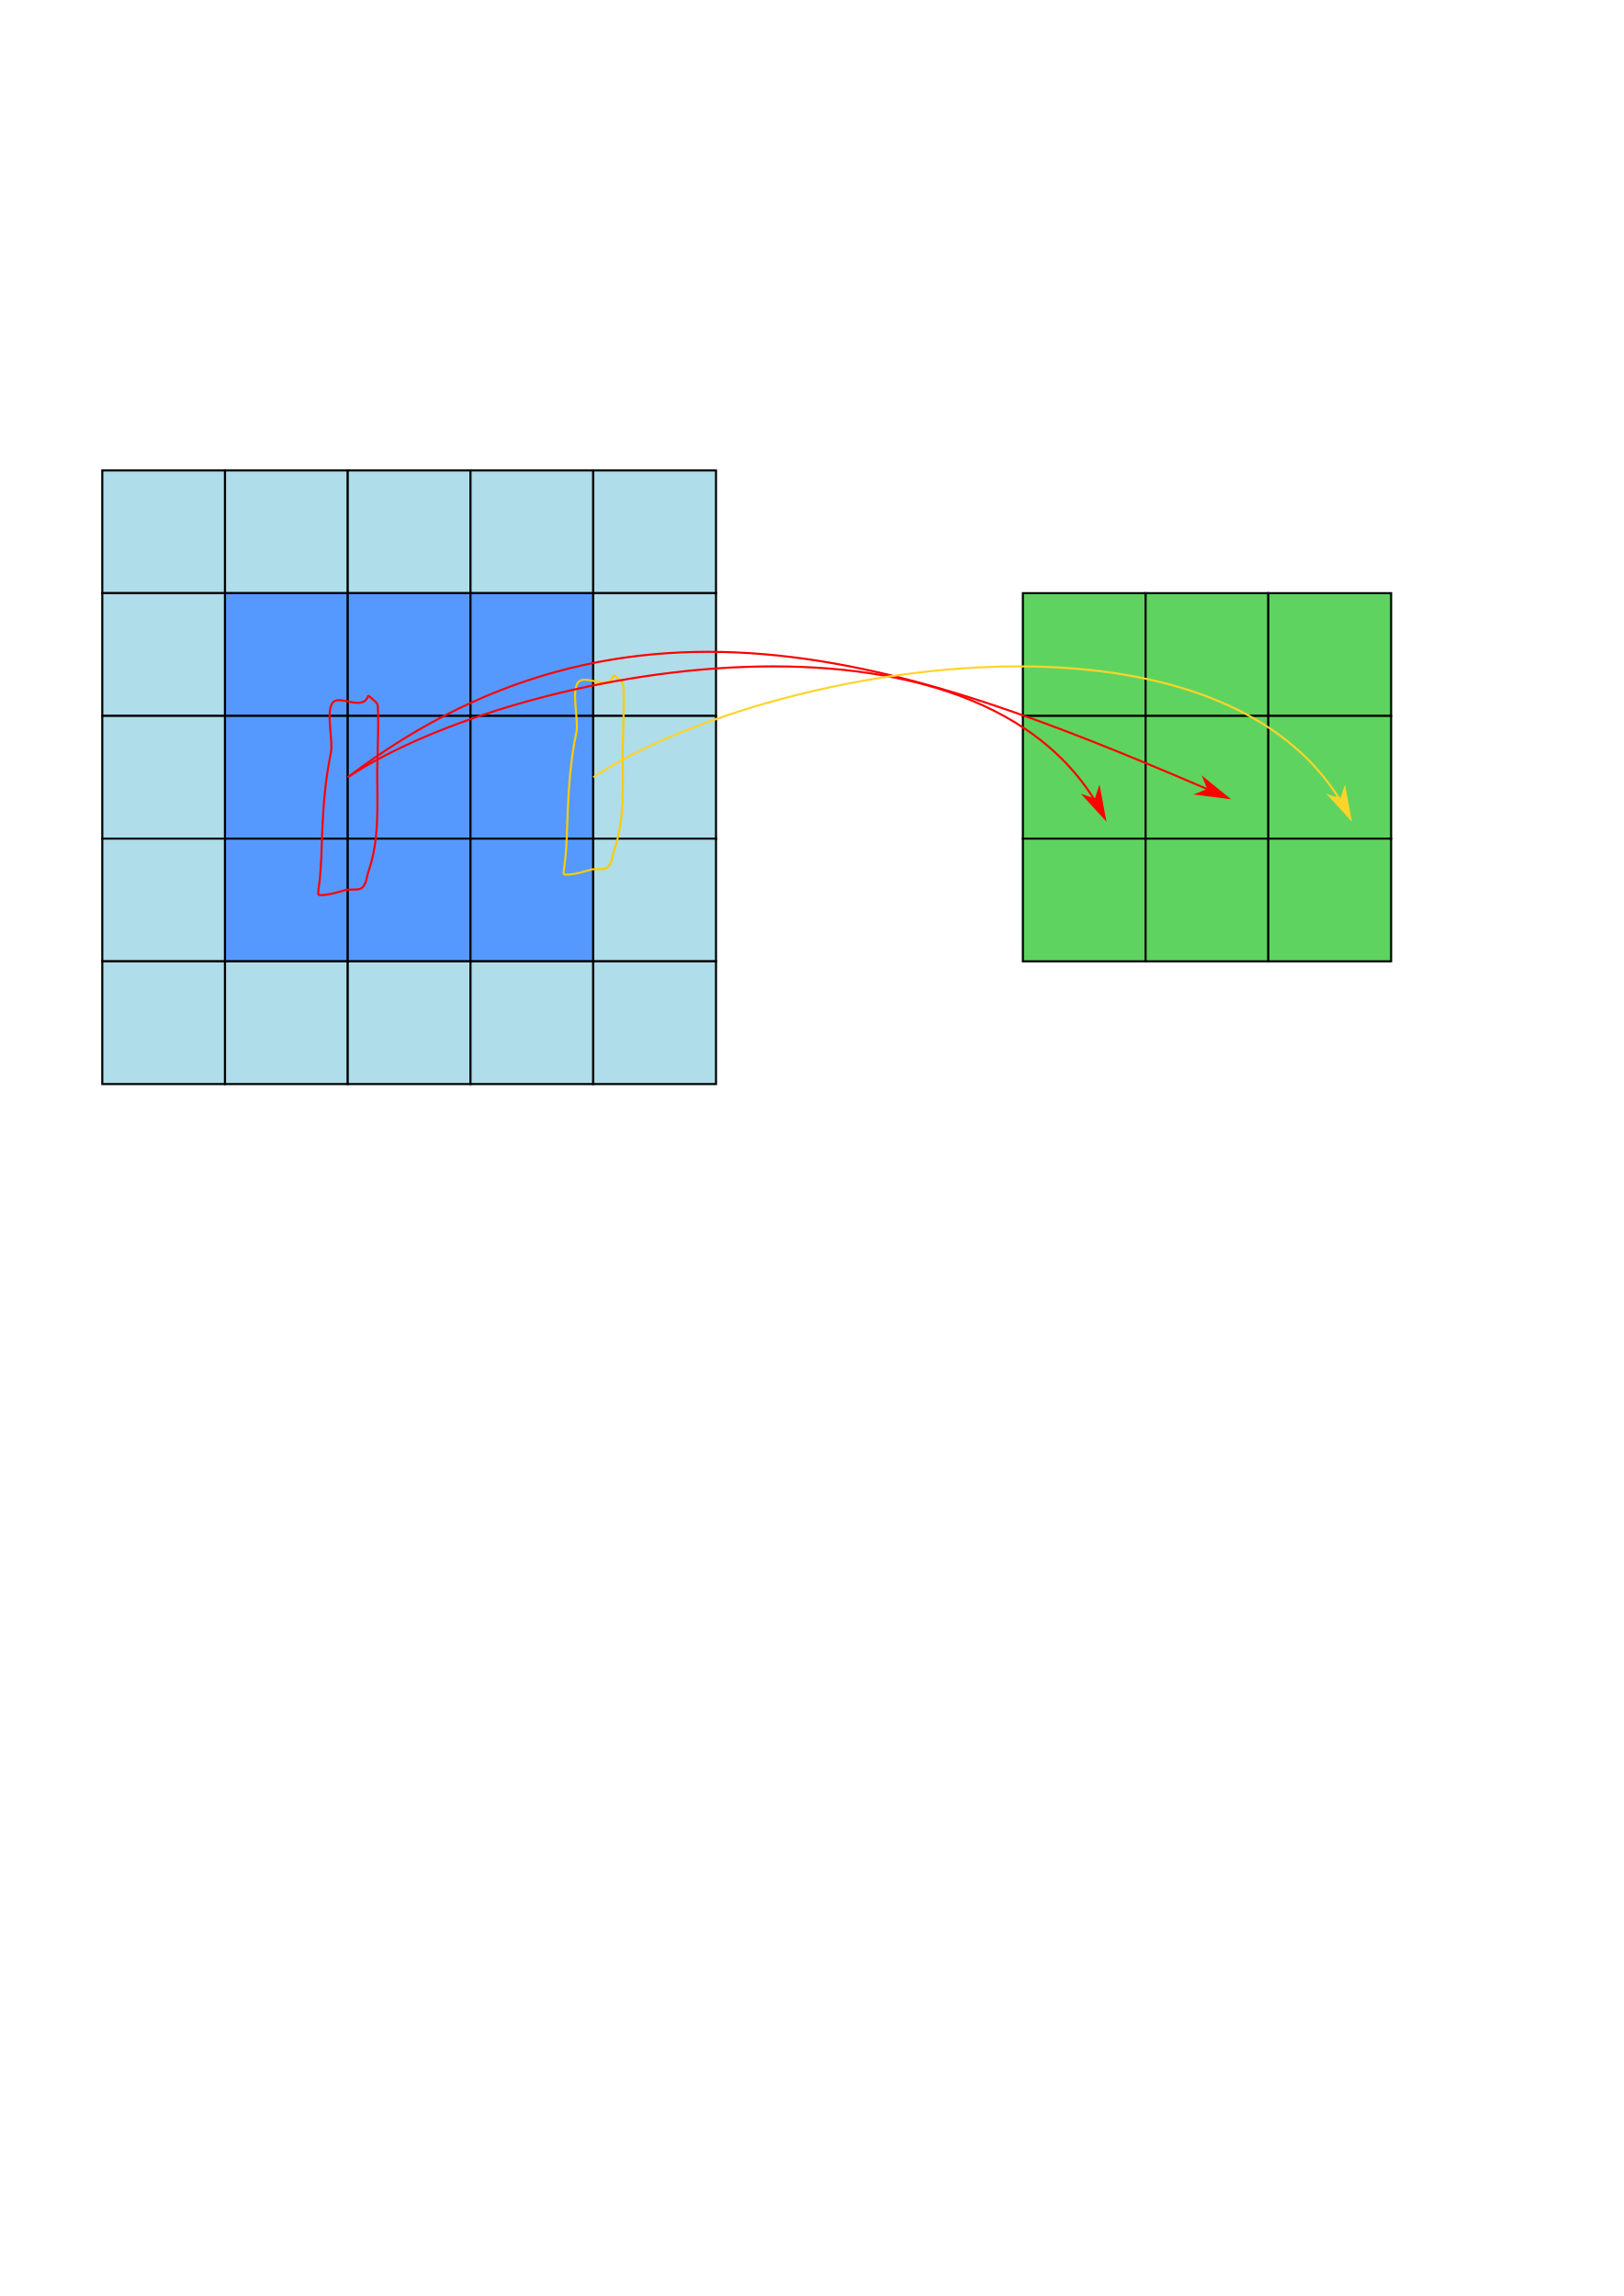
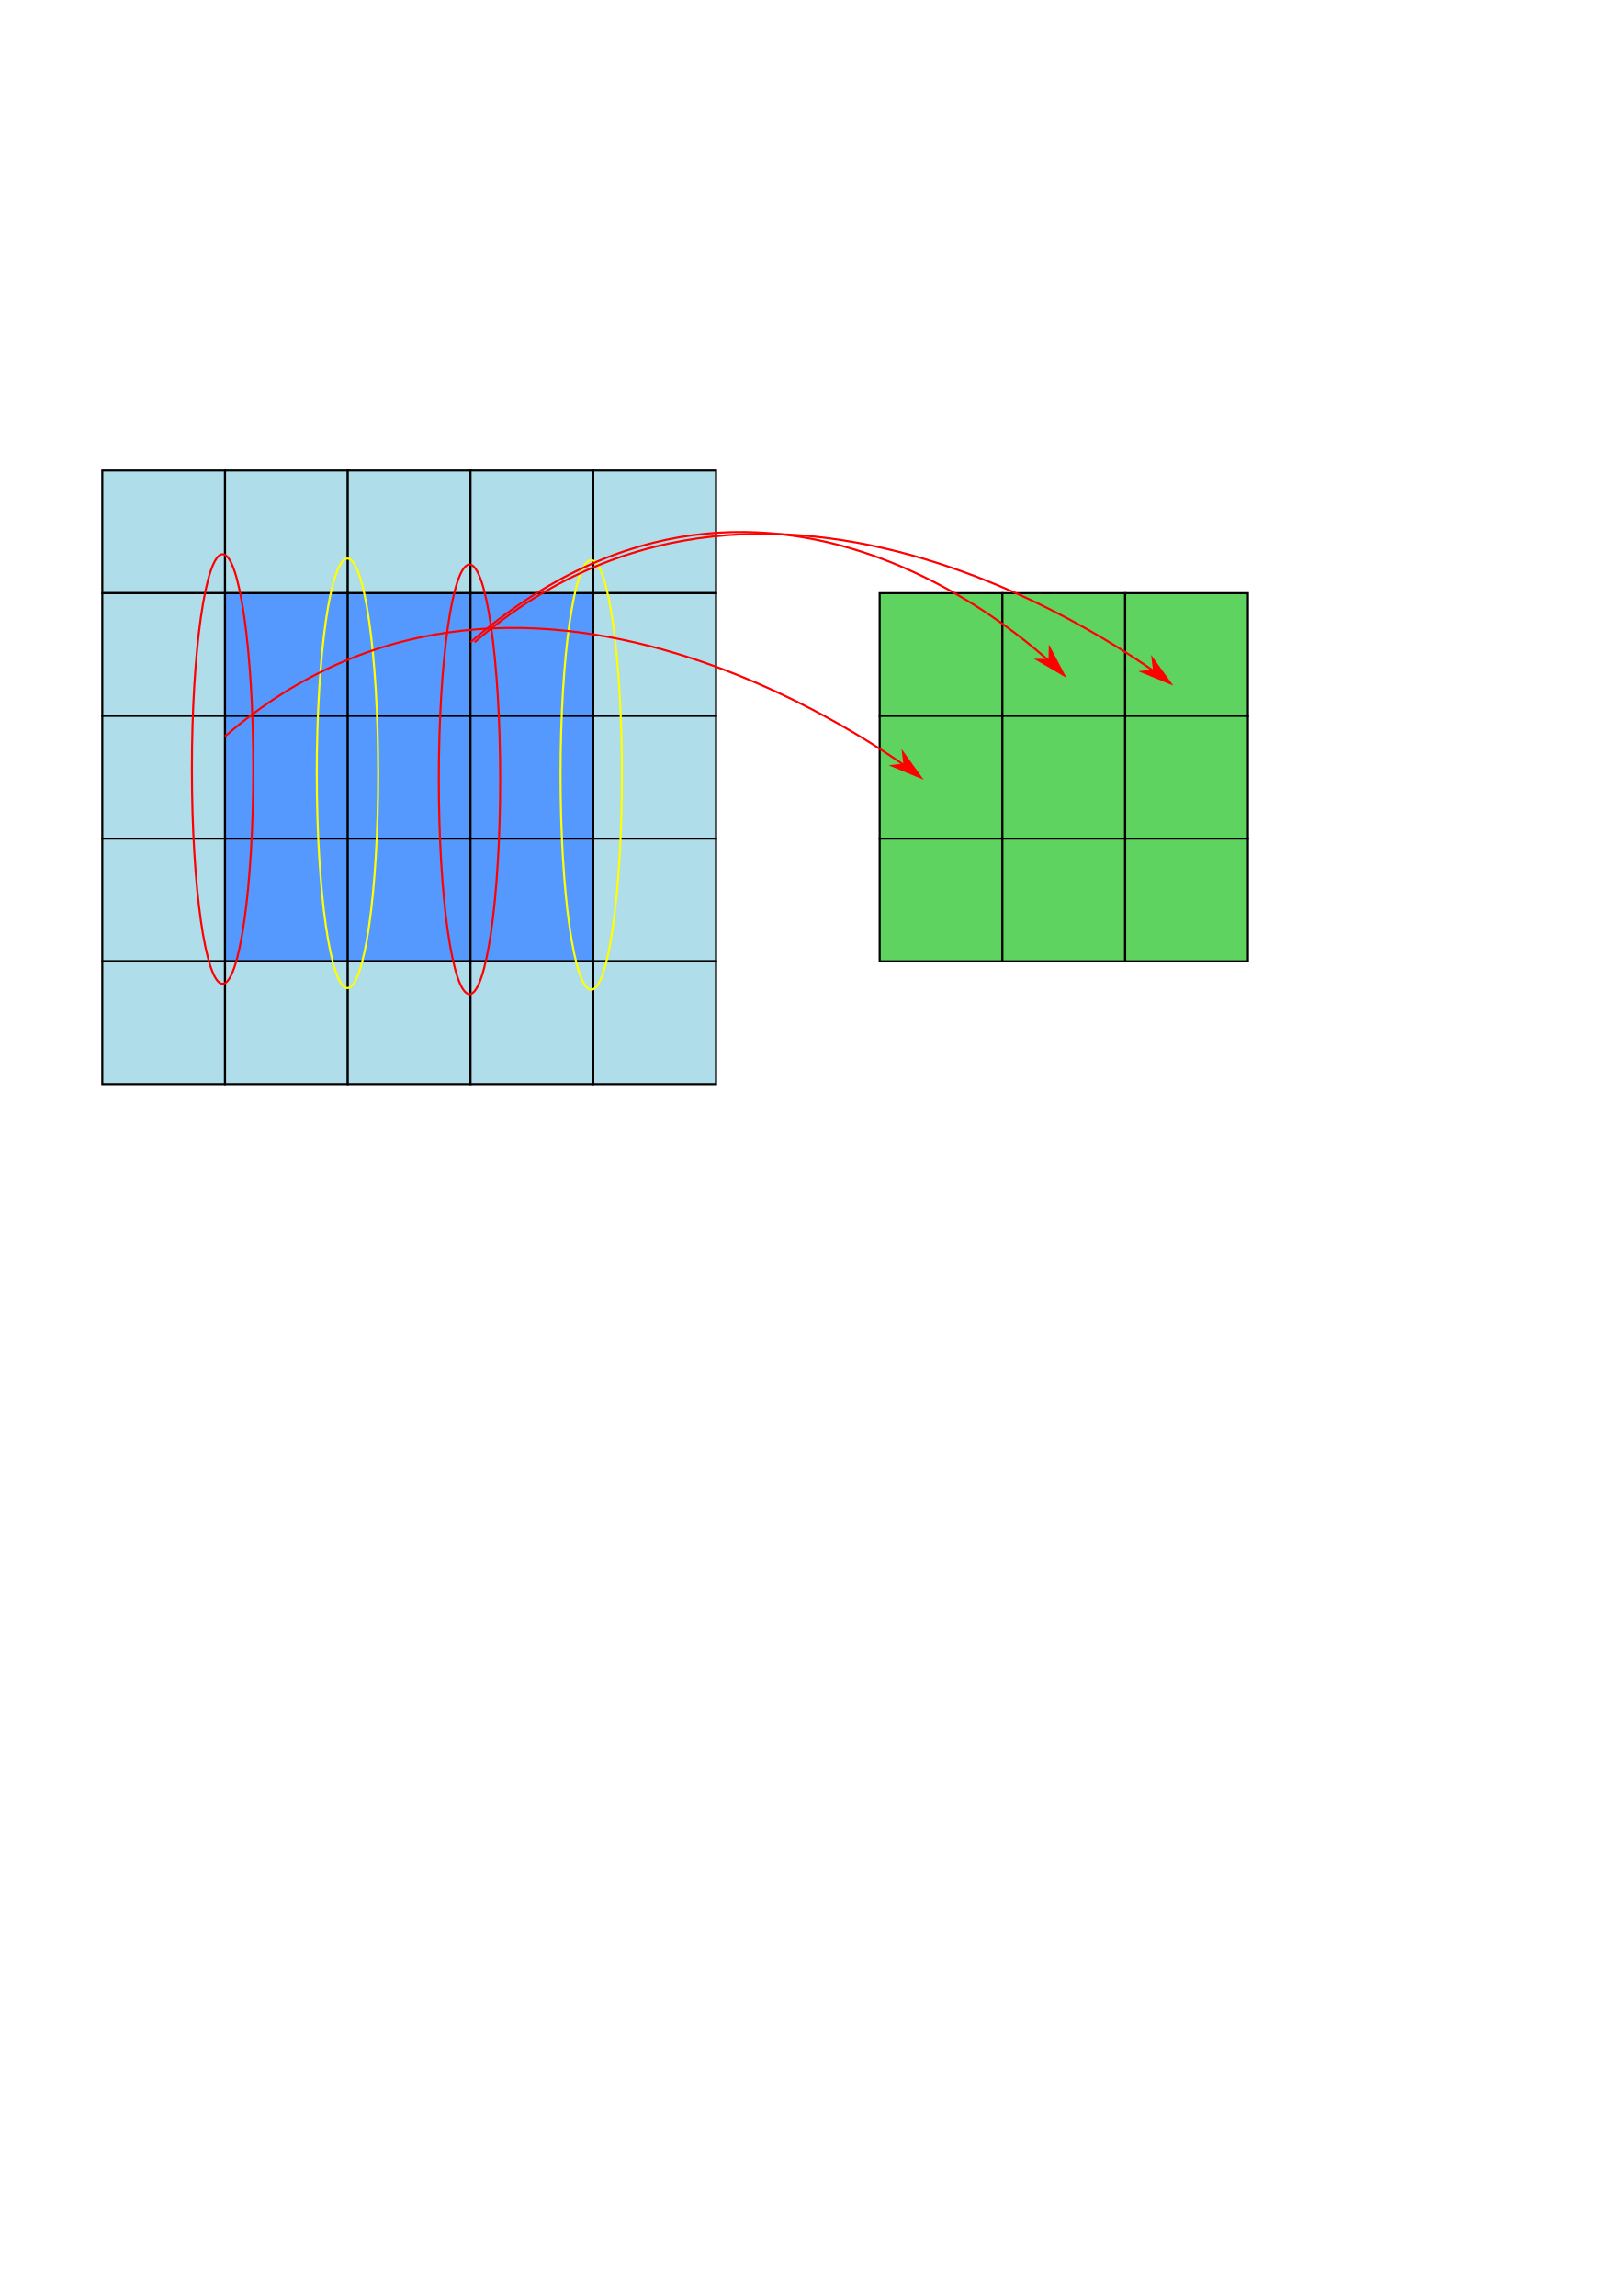
<svg xmlns="http://www.w3.org/2000/svg" width="210mm" height="297mm" viewBox="0 0 210 297" version="1.1" id="svg8">
  <defs id="defs2">
    <marker style="overflow:visible;" id="Arrow1Lend" refX="0.0" refY="0.0" orient="auto">
      <path transform="scale(0.8) rotate(180) translate(12.5,0)" style="fill-rule:evenodd;stroke:#ff0000;stroke-width:1pt;stroke-opacity:1;fill:#ff0000;fill-opacity:1" d="M 0.0,0.0 L 5.0,-5.0 L -12.5,0.0 L 5.0,5.0 L 0.0,0.0 z " id="path1071" />
    </marker>
-     <marker style="overflow:visible" id="Arrow1Lend-7" refX="0" refY="0" orient="auto">
-       <path transform="matrix(-0.8,0,0,-0.8,-10,0)" style="fill:#ff0000;fill-opacity:1;fill-rule:evenodd;stroke:#ff0000;stroke-width:1pt;stroke-opacity:1" d="M 0,0 5,-5 -12.5,0 5,5 Z" id="path1071-6" />
+     <marker style="overflow:visible" id="Arrow1Lend-8" refX="0" refY="0" orient="auto">
+       <path transform="matrix(-0.8,0,0,-0.8,-10,0)" style="fill:#ff0000;fill-opacity:1;fill-rule:evenodd;stroke:#ff0000;stroke-width:1pt;stroke-opacity:1" d="M 0,0 5,-5 -12.5,0 5,5 Z" id="path1071-7" />
    </marker>
-     <marker style="overflow:visible" id="Arrow1Lend-7-3" refX="0" refY="0" orient="auto">
-       <path transform="matrix(-0.8,0,0,-0.8,-10,0)" style="fill:#ffd42a;fill-opacity:1;fill-rule:evenodd;stroke:#ffd42a;stroke-width:1pt;stroke-opacity:1" d="M 0,0 5,-5 -12.5,0 5,5 Z" id="path1071-6-3" />
-     </marker>
-     <marker style="overflow:visible" id="Arrow1Lend-2" refX="0" refY="0" orient="auto">
-       <path transform="matrix(-0.8,0,0,-0.8,-10,0)" style="fill:#ffd42a;fill-opacity:1;fill-rule:evenodd;stroke:#ffd42a;stroke-width:1pt;stroke-opacity:1" d="M 0,0 5,-5 -12.5,0 5,5 Z" id="path1071-5" />
+     <marker style="overflow:visible" id="Arrow1Lend-8-3" refX="0" refY="0" orient="auto">
+       <path transform="matrix(-0.8,0,0,-0.8,-10,0)" style="fill:#ff0000;fill-opacity:1;fill-rule:evenodd;stroke:#ff0000;stroke-width:1pt;stroke-opacity:1" d="M 0,0 5,-5 -12.5,0 5,5 Z" id="path1071-7-6" />
    </marker>
  </defs>
  <g id="layer1">
    <rect style="fill:#afdde9;fill-rule:evenodd;stroke-width:0.265;stroke:#000000" id="rect12" width="15.875" height="15.875" x="13.229" y="60.854" />
    <rect style="fill:#afdde9;fill-rule:evenodd;stroke:#000000;stroke-width:0.265" id="rect12-2" width="15.875" height="15.875" x="29.104" y="60.854" />
    <rect style="fill:#afdde9;fill-rule:evenodd;stroke:#000000;stroke-width:0.265" id="rect12-2-8" width="15.875" height="15.875" x="44.979" y="60.854" />
    <rect style="fill:#afdde9;fill-rule:evenodd;stroke:#000000;stroke-width:0.265" id="rect12-2-8-6" width="15.875" height="15.875" x="60.854" y="60.854" />
    <rect style="fill:#afdde9;fill-rule:evenodd;stroke:#000000;stroke-width:0.265" id="rect12-2-8-6-0" width="15.875" height="15.875" x="76.729" y="60.854" />
    <rect style="fill:#afdde9;fill-rule:evenodd;stroke:#000000;stroke-width:0.265" id="rect12-9" width="15.875" height="15.875" x="13.229" y="76.729" />
    <rect style="fill:#5599ff;fill-rule:evenodd;stroke:#000000;stroke-width:0.265" id="rect12-2-7" width="15.875" height="15.875" x="29.104" y="76.729" />
    <rect style="fill:#5599ff;fill-rule:evenodd;stroke:#000000;stroke-width:0.265" id="rect12-2-8-7" width="15.875" height="15.875" x="44.979" y="76.729" />
    <rect style="fill:#5599ff;fill-rule:evenodd;stroke:#000000;stroke-width:0.265" id="rect12-2-8-6-3" width="15.875" height="15.875" x="60.854" y="76.729" />
    <rect style="fill:#afdde9;fill-rule:evenodd;stroke:#000000;stroke-width:0.265" id="rect12-2-8-6-0-7" width="15.875" height="15.875" x="76.729" y="76.729" />
    <rect style="fill:#afdde9;fill-rule:evenodd;stroke:#000000;stroke-width:0.265" id="rect12-9-6" width="15.875" height="15.875" x="13.229" y="92.604" />
    <rect style="fill:#5599ff;fill-rule:evenodd;stroke:#000000;stroke-width:0.265" id="rect12-2-7-4" width="15.875" height="15.875" x="29.104" y="92.604" />
    <rect style="fill:#5599ff;fill-rule:evenodd;stroke:#000000;stroke-width:0.265" id="rect12-2-8-7-6" width="15.875" height="15.875" x="44.979" y="92.604" />
    <rect style="fill:#5599ff;fill-rule:evenodd;stroke:#000000;stroke-width:0.265" id="rect12-2-8-6-3-5" width="15.875" height="15.875" x="60.854" y="92.604" />
    <rect style="fill:#afdde9;fill-rule:evenodd;stroke:#000000;stroke-width:0.265" id="rect12-2-8-6-0-7-2" width="15.875" height="15.875" x="76.729" y="92.604" />
    <rect style="fill:#afdde9;fill-rule:evenodd;stroke:#000000;stroke-width:0.265" id="rect12-9-66" width="15.875" height="15.875" x="13.229" y="108.479" />
    <rect style="fill:#5599ff;fill-rule:evenodd;stroke:#000000;stroke-width:0.265" id="rect12-2-7-43" width="15.875" height="15.875" x="29.104" y="108.479" />
    <rect style="fill:#5599ff;fill-rule:evenodd;stroke:#000000;stroke-width:0.265" id="rect12-2-8-7-3" width="15.875" height="15.875" x="44.979" y="108.479" />
    <rect style="fill:#5599ff;fill-rule:evenodd;stroke:#000000;stroke-width:0.265" id="rect12-2-8-6-3-4" width="15.875" height="15.875" x="60.854" y="108.479" />
    <rect style="fill:#afdde9;fill-rule:evenodd;stroke:#000000;stroke-width:0.265" id="rect12-2-8-6-0-7-0" width="15.875" height="15.875" x="76.729" y="108.479" />
    <rect style="fill:#afdde9;fill-rule:evenodd;stroke:#000000;stroke-width:0.265" id="rect12-9-5" width="15.875" height="15.875" x="13.229" y="124.354" />
    <rect style="fill:#afdde9;fill-rule:evenodd;stroke:#000000;stroke-width:0.265" id="rect12-2-7-5" width="15.875" height="15.875" x="29.104" y="124.354" />
    <rect style="fill:#afdde9;fill-rule:evenodd;stroke:#000000;stroke-width:0.265" id="rect12-2-8-7-67" width="15.875" height="15.875" x="44.979" y="124.354" />
    <rect style="fill:#afdde9;fill-rule:evenodd;stroke:#000000;stroke-width:0.265" id="rect12-2-8-6-3-0" width="15.875" height="15.875" x="60.854" y="124.354" />
    <rect style="fill:#afdde9;fill-rule:evenodd;stroke:#000000;stroke-width:0.265" id="rect12-2-8-6-0-7-05" width="15.875" height="15.875" x="76.729" y="124.354" />
-     <g id="g241" transform="translate(15.87498,21.16667)">
-       <rect style="fill:#5fd35f;fill-rule:evenodd;stroke:#000000;stroke-width:0.265" id="rect12-2-7-6" width="15.875" height="15.875" x="116.417" y="55.562" />
-       <rect style="fill:#5fd35f;fill-rule:evenodd;stroke:#000000;stroke-width:0.265" id="rect12-2-8-7-4" width="15.875" height="15.875" x="132.292" y="55.562" />
-       <rect style="fill:#5fd35f;fill-rule:evenodd;stroke:#000000;stroke-width:0.265" id="rect12-2-8-6-3-1" width="15.875" height="15.875" x="148.167" y="55.562" />
-       <rect style="fill:#5fd35f;fill-rule:evenodd;stroke:#000000;stroke-width:0.265" id="rect12-2-7-4-8" width="15.875" height="15.875" x="116.417" y="71.438" />
-       <rect style="fill:#5fd35f;fill-rule:evenodd;stroke:#000000;stroke-width:0.265" id="rect12-2-8-7-6-4" width="15.875" height="15.875" x="132.292" y="71.438" />
-       <rect style="fill:#5fd35f;fill-rule:evenodd;stroke:#000000;stroke-width:0.265" id="rect12-2-8-6-3-5-8" width="15.875" height="15.875" x="148.167" y="71.438" />
-       <rect style="fill:#5fd35f;fill-rule:evenodd;stroke:#000000;stroke-width:0.265" id="rect12-2-7-43-0" width="15.875" height="15.875" x="116.417" y="87.312" />
-       <rect style="fill:#5fd35f;fill-rule:evenodd;stroke:#000000;stroke-width:0.265" id="rect12-2-8-7-3-3" width="15.875" height="15.875" x="132.292" y="87.312" />
-       <rect style="fill:#5fd35f;fill-rule:evenodd;stroke:#000000;stroke-width:0.265" id="rect12-2-8-6-3-4-7" width="15.875" height="15.875" x="148.167" y="87.312" />
-     </g>
-     <path style="fill:none;stroke:#ff0000;stroke-width:0.265px;stroke-linecap:butt;stroke-linejoin:miter;stroke-opacity:1" d="m 47.625,89.958 c -0.619,2.169 -3.698,-0.178 -4.587,0.927 -0.945,1.174 0.09,4.884 -0.252,6.54 -0.723,3.497 -0.967,6.749 -1.116,10.29 -0.09,2.119 -0.101,4.285 -0.357,6.391 -0.072,0.591 -0.225,1.601 -0.134,1.632 0.78,0.267 3.468,-0.6 3.517,-0.612 0.531,-0.126 1.439,0.045 1.909,-0.161 0.768,-0.337 0.789,-1.487 1.064,-2.28 1.422,-4.106 1.116,-8.436 1.116,-12.701 0,-1.094 0.29,-8.582 0,-8.96 -0.32,-0.416 -0.773,-0.711 -1.159,-1.066" id="path213" />
-     <path style="fill:none;stroke:#ffcc00;stroke-width:0.265px;stroke-linecap:butt;stroke-linejoin:miter;stroke-opacity:1" d="m 79.375,87.312 c -0.619,2.169 -3.698,-0.178 -4.587,0.927 -0.945,1.174 0.09,4.884 -0.252,6.54 -0.723,3.497 -0.967,6.749 -1.116,10.29 -0.09,2.119 -0.101,4.285 -0.357,6.391 -0.072,0.591 -0.225,1.601 -0.134,1.632 0.78,0.267 3.468,-0.6 3.517,-0.612 0.531,-0.126 1.439,0.045 1.909,-0.161 0.768,-0.337 0.789,-1.487 1.064,-2.28 1.422,-4.106 1.116,-8.436 1.116,-12.701 0,-1.094 0.29,-8.582 0,-8.96 C 80.214,87.963 79.761,87.668 79.375,87.312" id="path213-9" />
-     <path style="fill:none;stroke:#ff0000;stroke-width:0.265;stroke-linecap:butt;stroke-linejoin:miter;stroke-miterlimit:4;stroke-dasharray:none;stroke-opacity:1;marker-end:url(#Arrow1Lend)" d="M 44.979,100.542 C 66.645,86.185 127.496,75.075 142.875,105.833" id="path243" />
-     <path style="fill:none;stroke:#ff0000;stroke-width:0.265;stroke-linecap:butt;stroke-linejoin:miter;stroke-miterlimit:4;stroke-dasharray:none;stroke-opacity:1;marker-end:url(#Arrow1Lend-7)" d="M 44.979,100.542 C 83.286,71.419 121.708,87.312 158.75,103.188" id="path243-5" />
-     <path style="fill:none;stroke:#ffd42a;stroke-width:0.265;stroke-linecap:butt;stroke-linejoin:miter;stroke-miterlimit:4;stroke-dasharray:none;stroke-opacity:1;marker-end:url(#Arrow1Lend-2)" d="M 76.729,100.542 C 98.395,86.185 159.246,75.075 174.625,105.833" id="path243-1" />
+     <rect style="fill:#5fd35f;fill-rule:evenodd;stroke:#000000;stroke-width:0.265" id="rect12-2-7-6" width="15.875" height="15.875" x="113.771" y="76.729" />
+     <rect style="fill:#5fd35f;fill-rule:evenodd;stroke:#000000;stroke-width:0.265" id="rect12-2-8-7-4" width="15.875" height="15.875" x="129.646" y="76.729" />
+     <rect style="fill:#5fd35f;fill-rule:evenodd;stroke:#000000;stroke-width:0.265" id="rect12-2-8-6-3-1" width="15.875" height="15.875" x="145.521" y="76.729" />
+     <rect style="fill:#5fd35f;fill-rule:evenodd;stroke:#000000;stroke-width:0.265" id="rect12-2-7-4-8" width="15.875" height="15.875" x="113.771" y="92.604" />
+     <rect style="fill:#5fd35f;fill-rule:evenodd;stroke:#000000;stroke-width:0.265" id="rect12-2-8-7-6-4" width="15.875" height="15.875" x="129.646" y="92.604" />
+     <rect style="fill:#5fd35f;fill-rule:evenodd;stroke:#000000;stroke-width:0.265" id="rect12-2-8-6-3-5-8" width="15.875" height="15.875" x="145.521" y="92.604" />
+     <rect style="fill:#5fd35f;fill-rule:evenodd;stroke:#000000;stroke-width:0.265" id="rect12-2-7-43-0" width="15.875" height="15.875" x="113.771" y="108.479" />
+     <rect style="fill:#5fd35f;fill-rule:evenodd;stroke:#000000;stroke-width:0.265" id="rect12-2-8-7-3-3" width="15.875" height="15.875" x="129.646" y="108.479" />
+     <rect style="fill:#5fd35f;fill-rule:evenodd;stroke:#000000;stroke-width:0.265" id="rect12-2-8-6-3-4-7" width="15.875" height="15.875" x="145.521" y="108.479" />
+     <ellipse style="fill:none;stroke:#ff0000;stroke-width:0.265;stroke-miterlimit:4;stroke-dasharray:none" id="path1581" cx="28.789" cy="99.474" rx="3.969" ry="27.781" />
+     <ellipse style="fill:none;stroke:#ff0000;stroke-width:0.265;stroke-miterlimit:4;stroke-dasharray:none" id="path1581-2" cx="60.721" cy="100.807" rx="3.969" ry="27.781" />
+     <ellipse style="fill:none;stroke:#ffff00;stroke-width:0.265;stroke-miterlimit:4;stroke-dasharray:none" id="path1581-2-5" cx="44.94" cy="100.028" rx="3.969" ry="27.781" />
+     <ellipse style="fill:none;stroke:#ffff00;stroke-width:0.265;stroke-miterlimit:4;stroke-dasharray:none" id="path1581-2-5-2" cx="76.465" cy="100.239" rx="3.969" ry="27.781" />
+     <path style="fill:none;stroke:#ff0000;stroke-width:0.265;stroke-linecap:butt;stroke-linejoin:miter;stroke-opacity:1;stroke-miterlimit:4;stroke-dasharray:none;marker-end:url(#Arrow1Lend)" d="m 29.104,95.25 c 39.688,-34.396 89.958,5.292 89.958,5.292" id="path1637" />
+     <path style="fill:none;stroke:#ff0000;stroke-width:0.265;stroke-linecap:butt;stroke-linejoin:miter;stroke-miterlimit:4;stroke-dasharray:none;stroke-opacity:1;marker-end:url(#Arrow1Lend-8)" d="m 61.383,83.079 c 39.688,-34.396 89.958,5.292 89.958,5.292" id="path1637-9" />
+     <path style="fill:none;stroke:#ff0000;stroke-width:0.265;stroke-linecap:butt;stroke-linejoin:miter;stroke-miterlimit:4;stroke-dasharray:none;stroke-opacity:1;marker-end:url(#Arrow1Lend-8-3)" d="M 60.854,83.079 C 100.542,48.683 137.583,87.312 137.583,87.312" id="path1637-9-6" />
  </g>
</svg>
